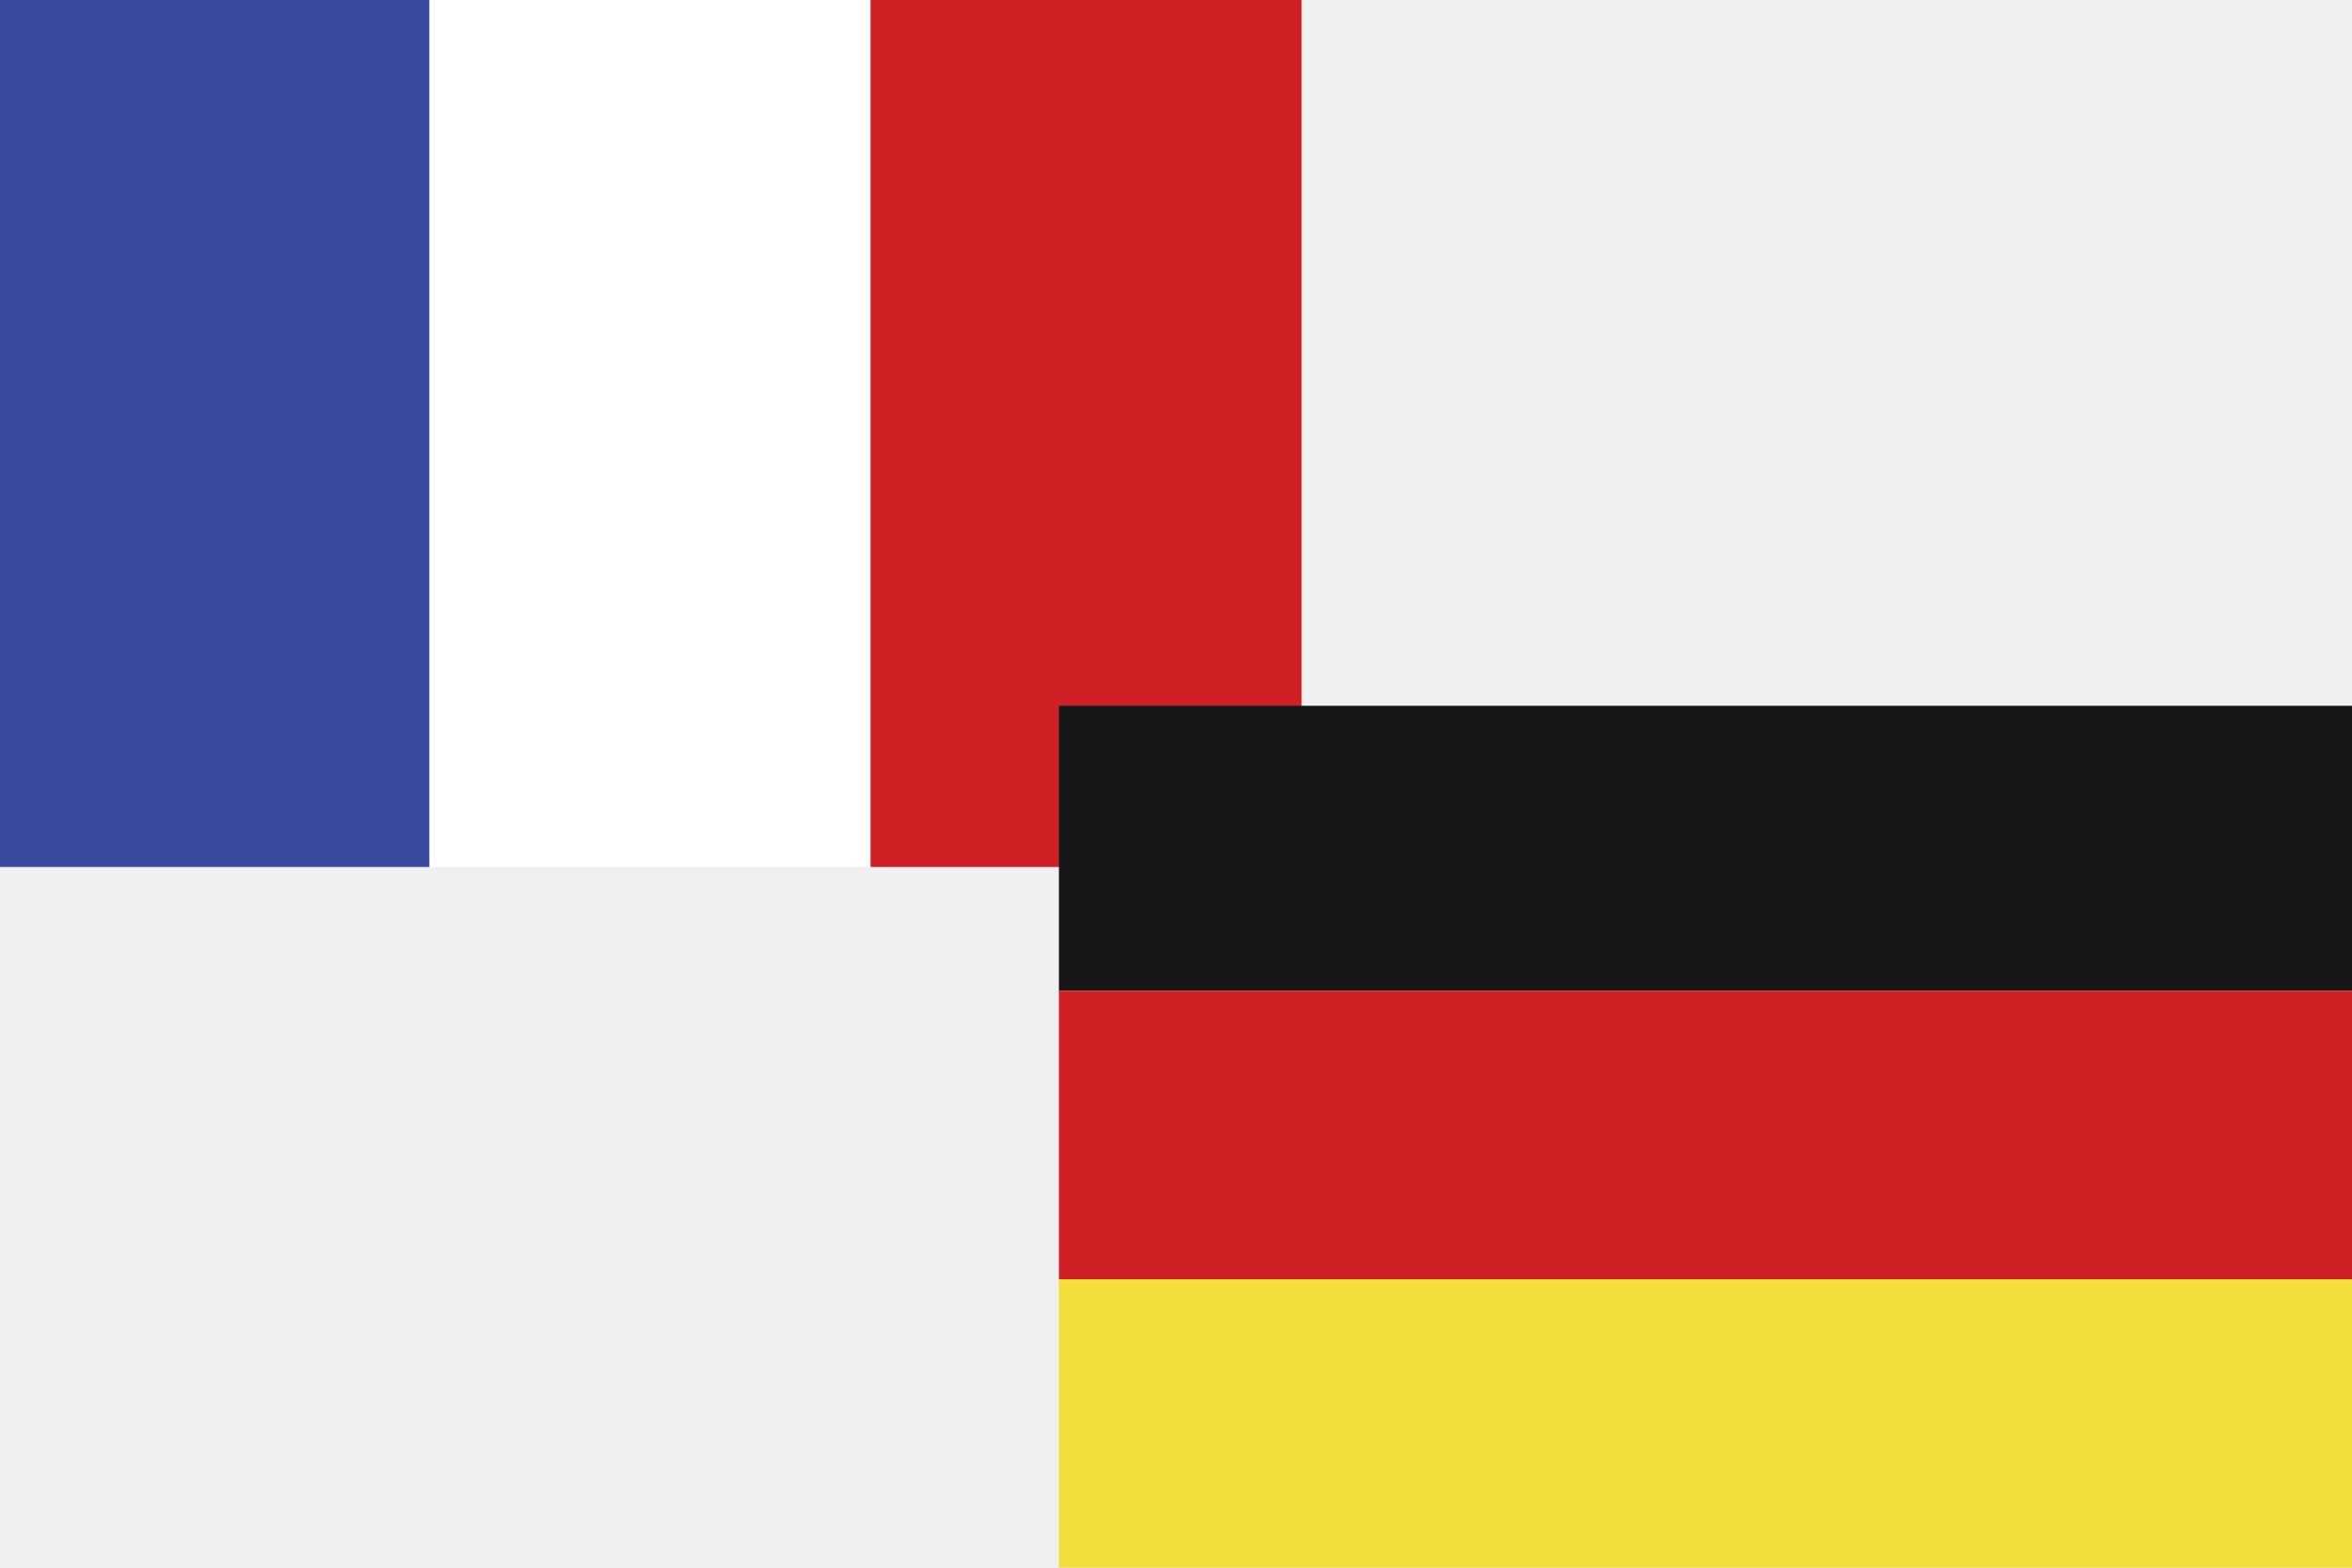
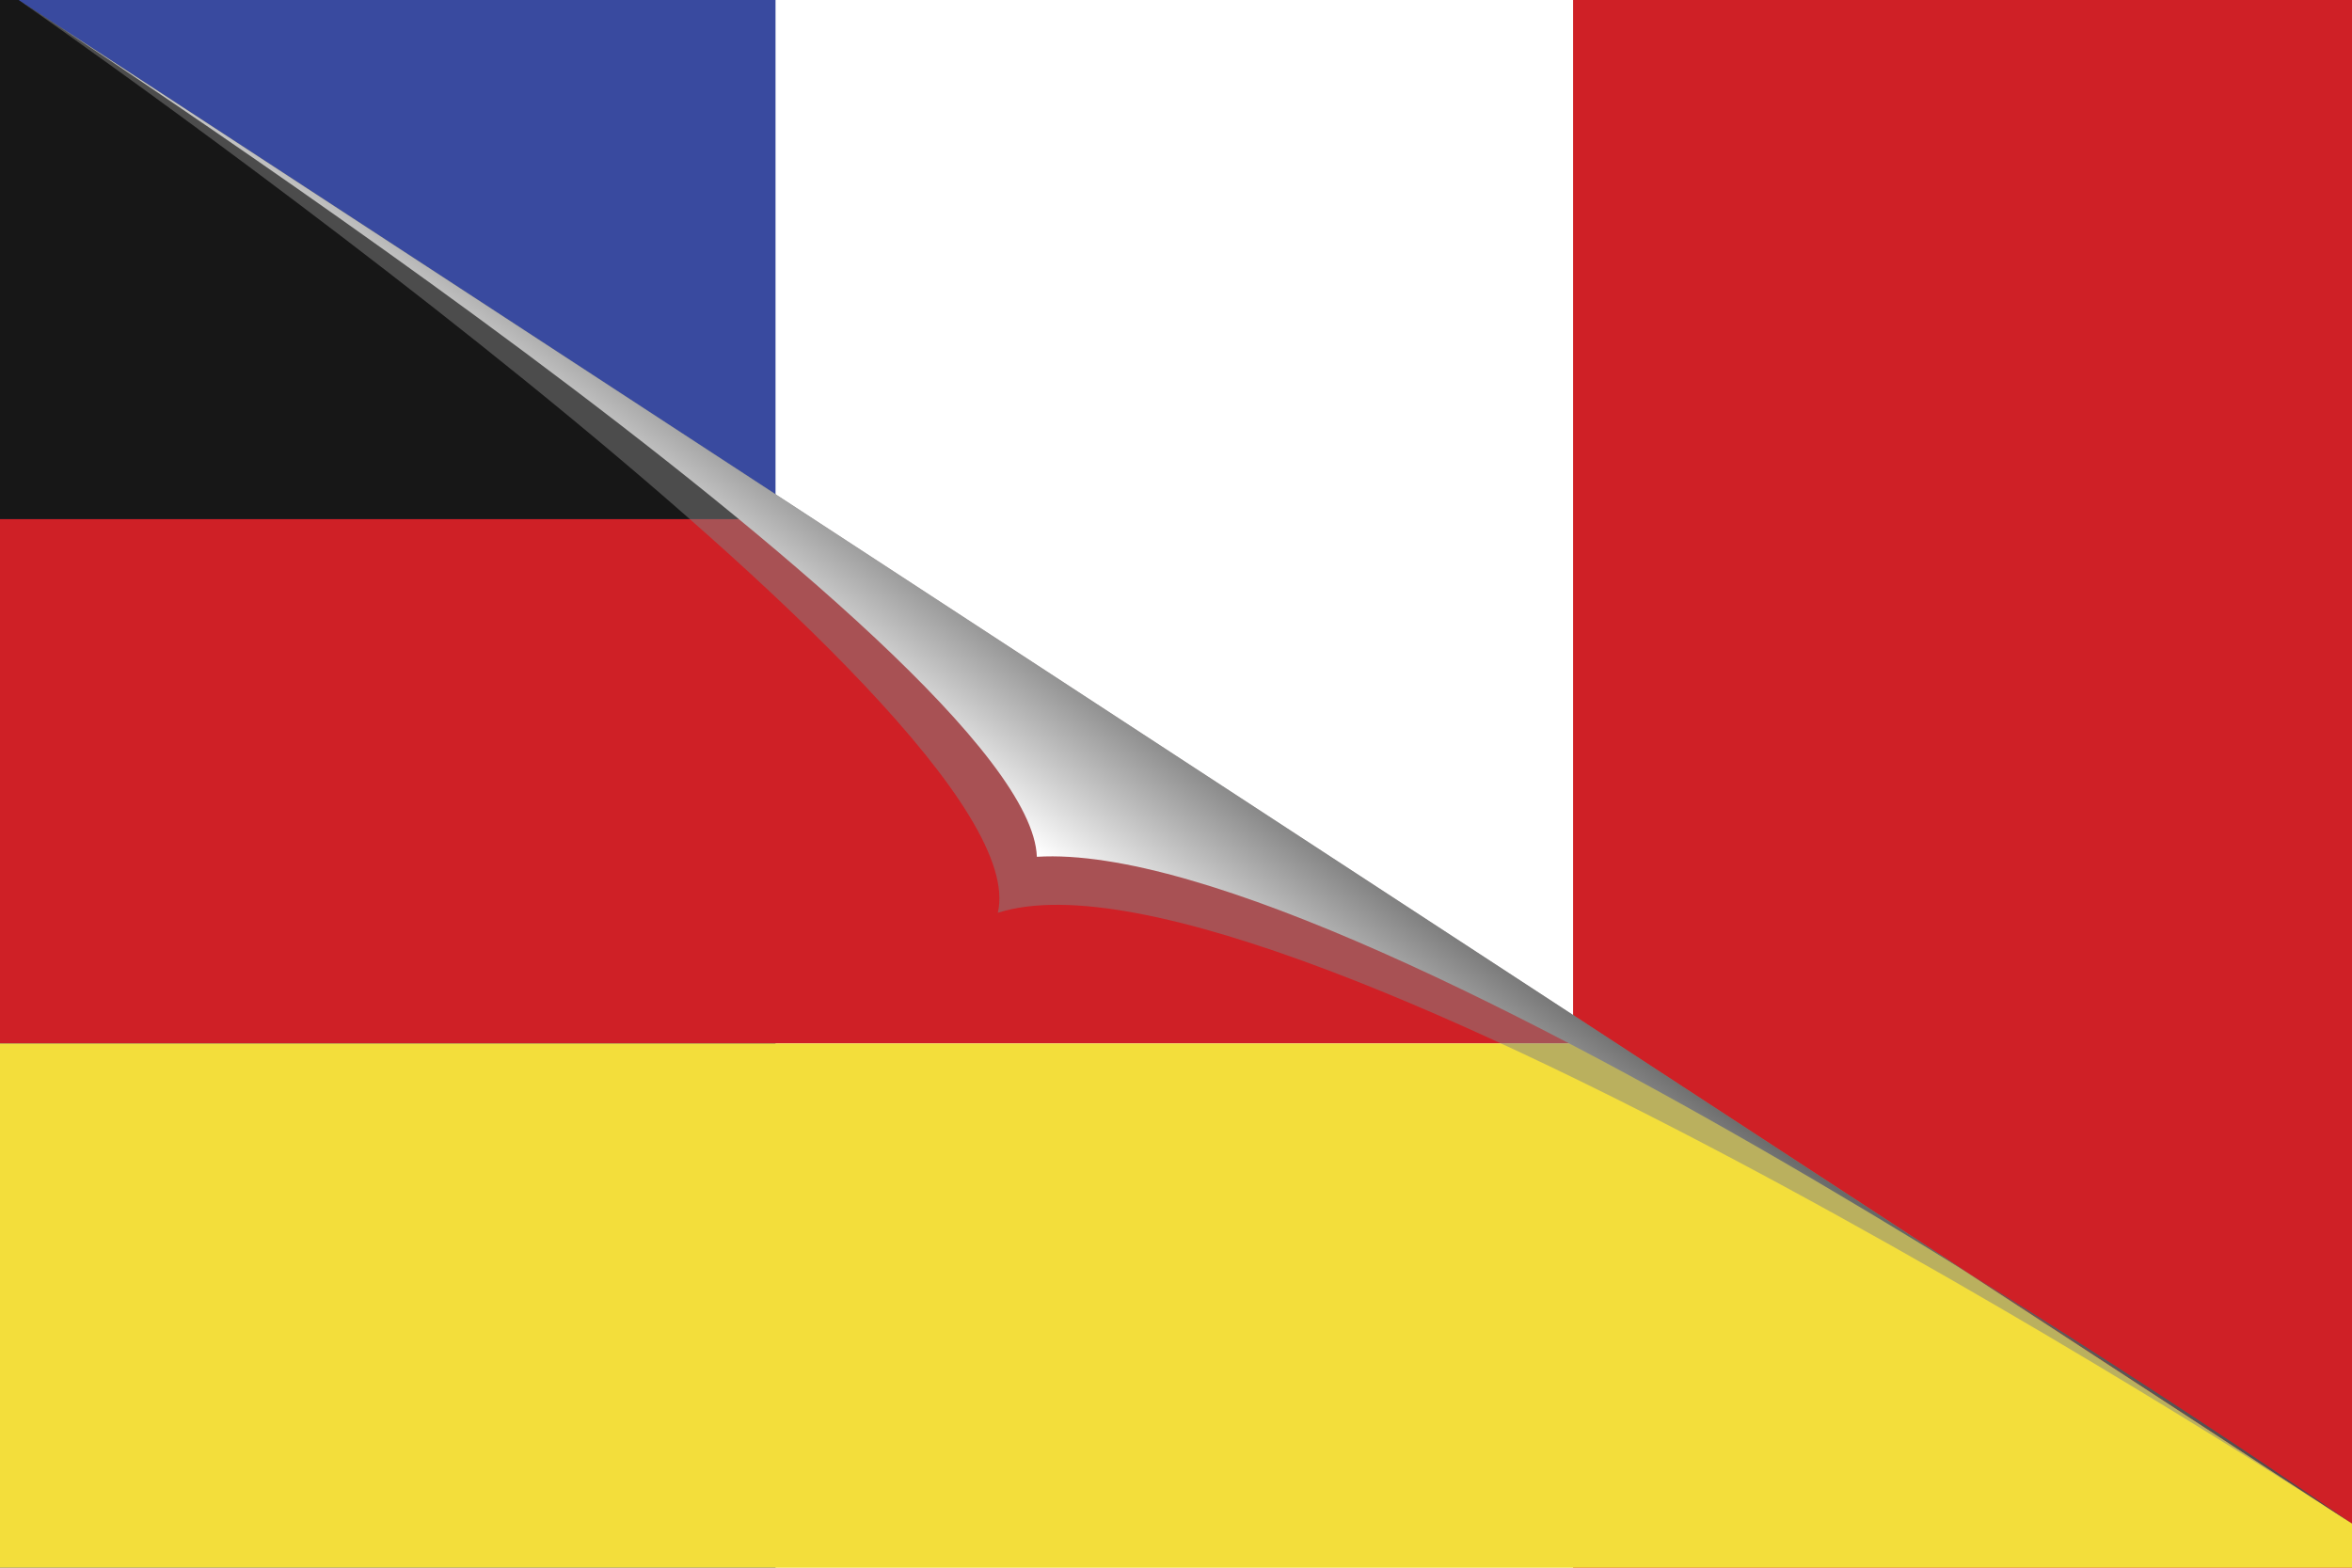
<svg xmlns="http://www.w3.org/2000/svg" version="1.1" id="Layer_1" x="0px" y="0px" viewBox="0 0 138.6 92.4" style="enable-background:new 0 0 138.6 92.4;" xml:space="preserve">
  <style type="text/css">
	.st0{fill:#FFFFFF;}
	.st1{fill:#394A9F;}
	.st2{fill:#CF2026;}
- 	.st3{fill-rule:evenodd;clip-rule:evenodd;fill:#171717;}
- 	.st4{fill-rule:evenodd;clip-rule:evenodd;fill:#CF2026;}
- 	.st5{fill-rule:evenodd;clip-rule:evenodd;fill:#F3DE3B;}
+ 	.st3{fill:#171717;}
+ 	.st4{fill:#F3DE3B;}
+ 	.st5{opacity:0.5;fill:#828282;}
+ 	.st6{fill:url(#SVGID_1_);}
</style>
  <g>
    <g>
-       <rect x="25.3" class="st0" width="26" height="51.1" />
-       <polygon class="st1" points="0.1,0 0,0 0,51.1 0.1,51.1 25.3,51.1 25.3,0   " />
-       <polygon class="st2" points="51.3,0 51.3,51.1 76.7,51.1 76.7,0 76.7,0   " />
+       <rect x="45.7" class="st0" width="47" height="92.4" />
+       <polygon class="st1" points="0.1,0 0,0 0,92.4 0.1,92.4 45.7,92.4 45.7,0   " />
+       <polygon class="st2" points="92.7,0 92.7,92.4 138.6,92.4 138.6,0 138.6,0   " />
    </g>
  </g>
  <g>
-     <g>
-       <rect x="62.4" y="41.6" class="st3" width="76.2" height="16.8" />
-       <rect x="62.4" y="58.4" class="st4" width="76.2" height="17" />
-       <rect x="62.4" y="75.4" class="st5" width="76.2" height="17" />
-     </g>
+     <polygon class="st3" points="1.1,0 0,0 0,30.6 47.9,30.6  " />
+     <polygon class="st2" points="47.9,30.6 0,30.6 0,61.5 95.2,61.5  " />
+     <polygon class="st4" points="95.2,61.5 0,61.5 0,92.4 138.6,92.4 138.6,89.8  " />
+     <path class="st5" d="M1.1,0l137.5,89.8c0,0-63.2-41.3-79.8-36C61.6,42,1.1,0,1.1,0z" />
+     <linearGradient id="SVGID_1_" gradientUnits="userSpaceOnUse" x1="64.148" y1="52.529" x2="76.854" y2="35.588">
+       <stop offset="0" style="stop-color:#FFFFFF" />
+       <stop offset="1" style="stop-color:#000000" />
+     </linearGradient>
+     <path class="st6" d="M1.1,0l137.5,89.8c0,0-58-40.5-77.5-39.3C60.7,38.6,1.1,0,1.1,0z" />
  </g>
</svg>
